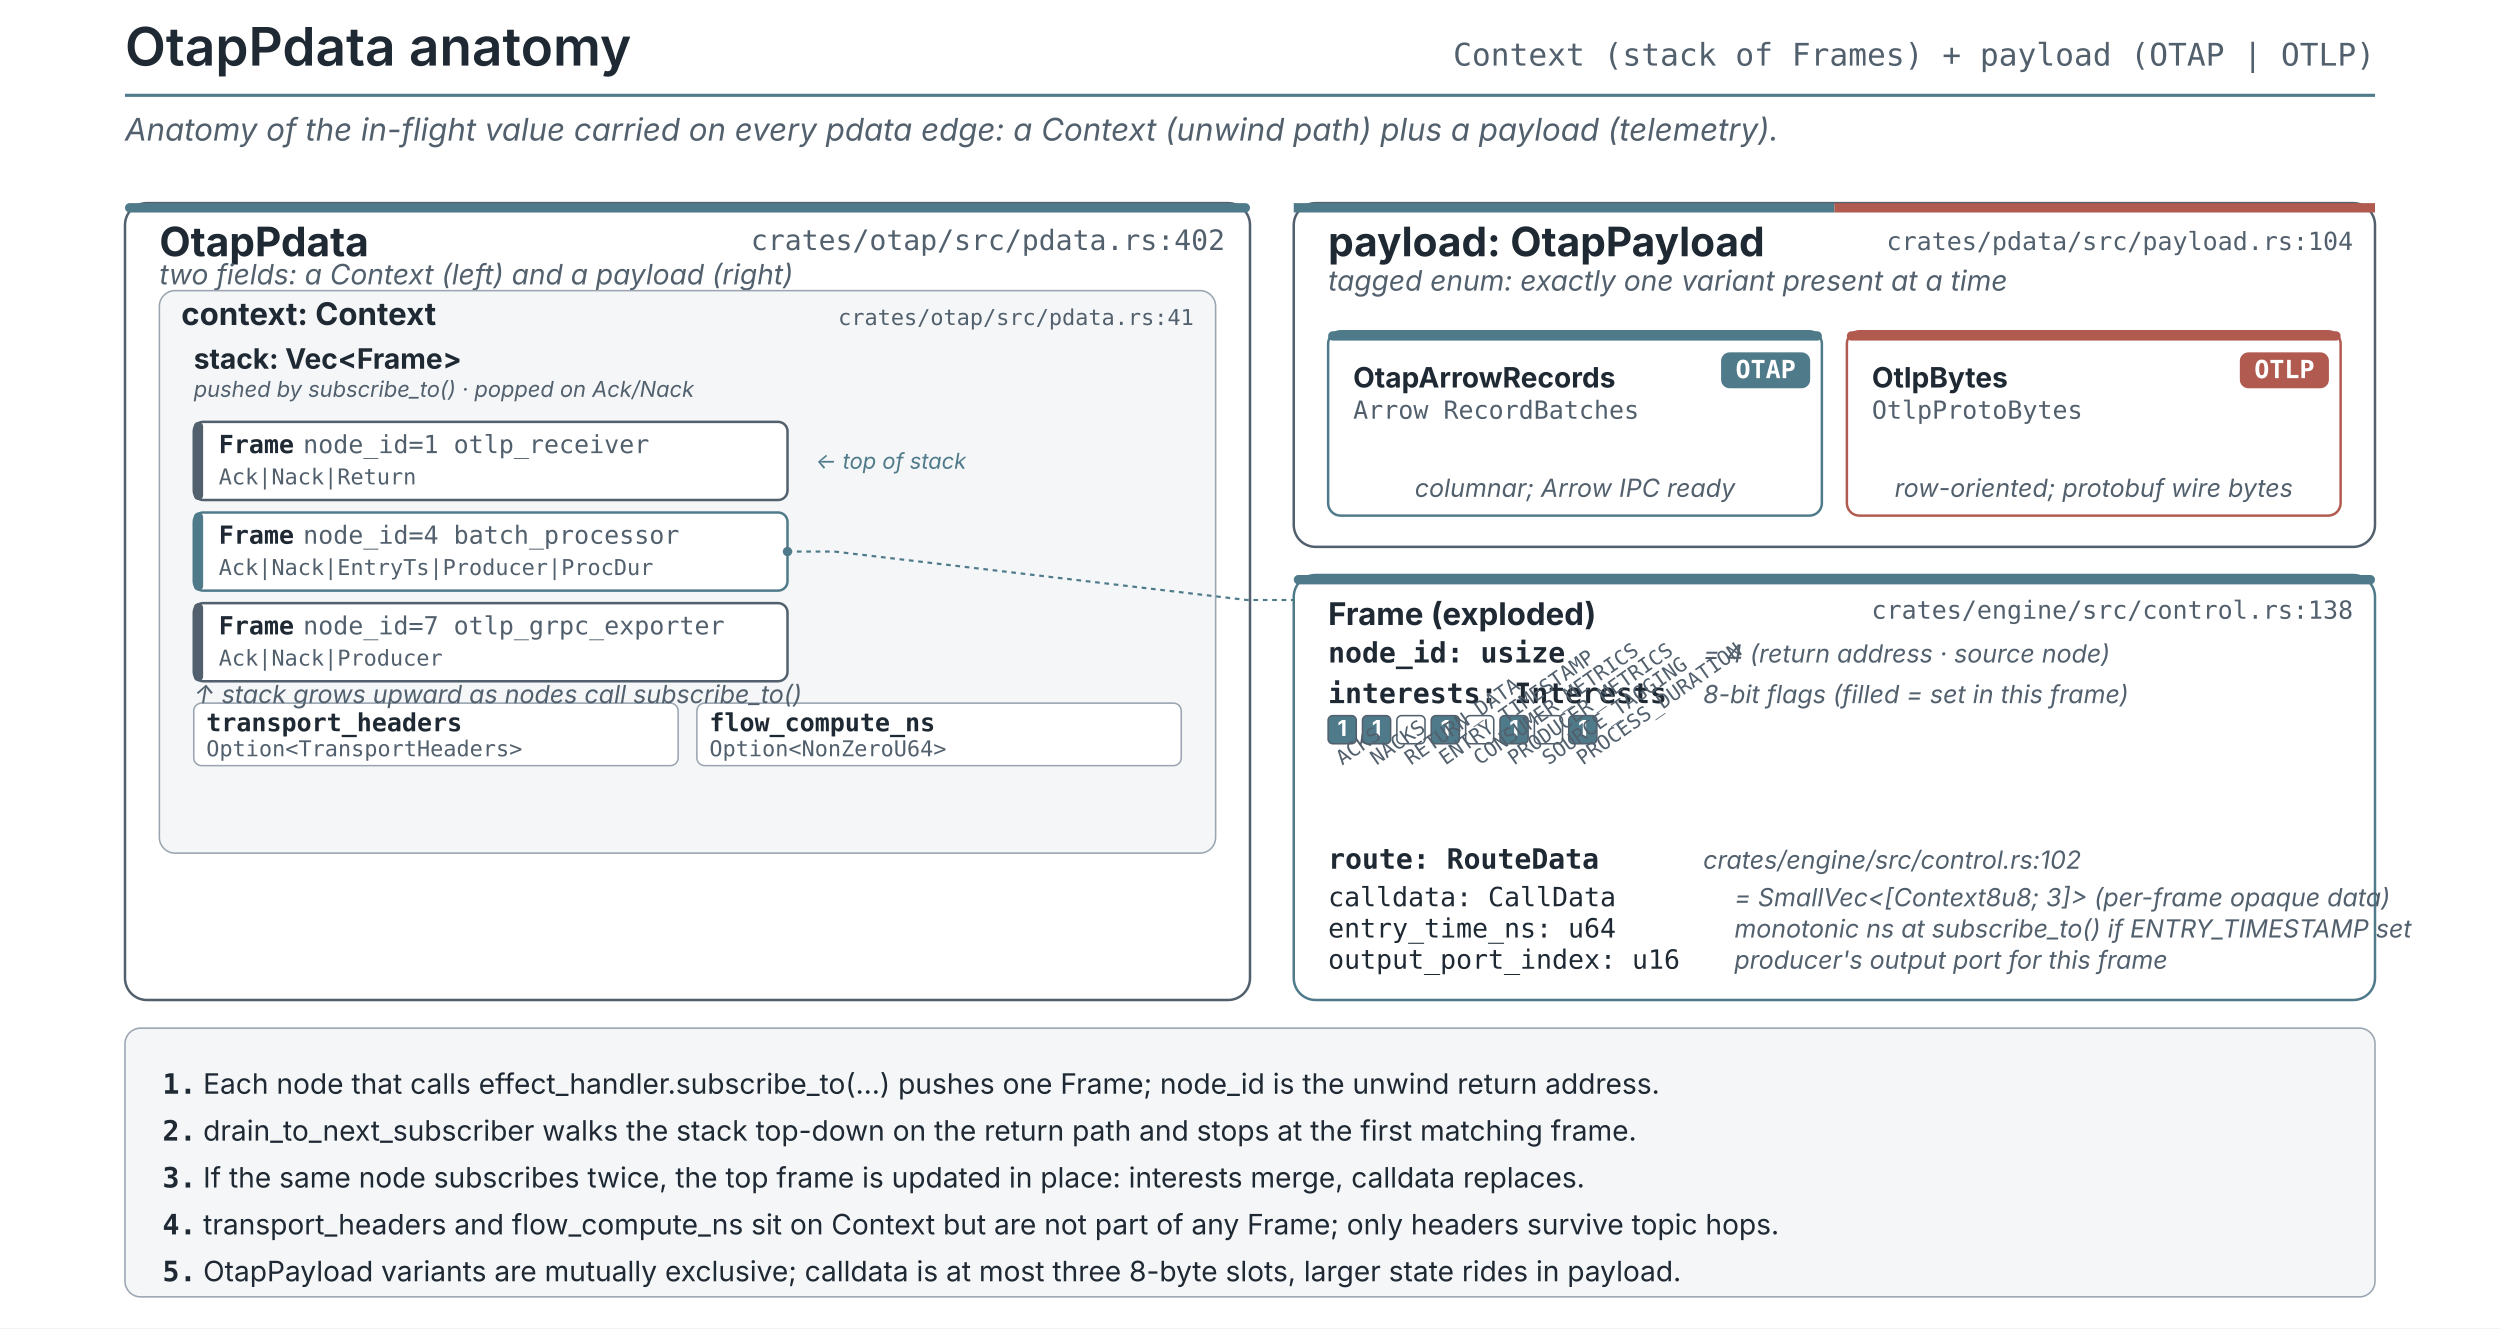
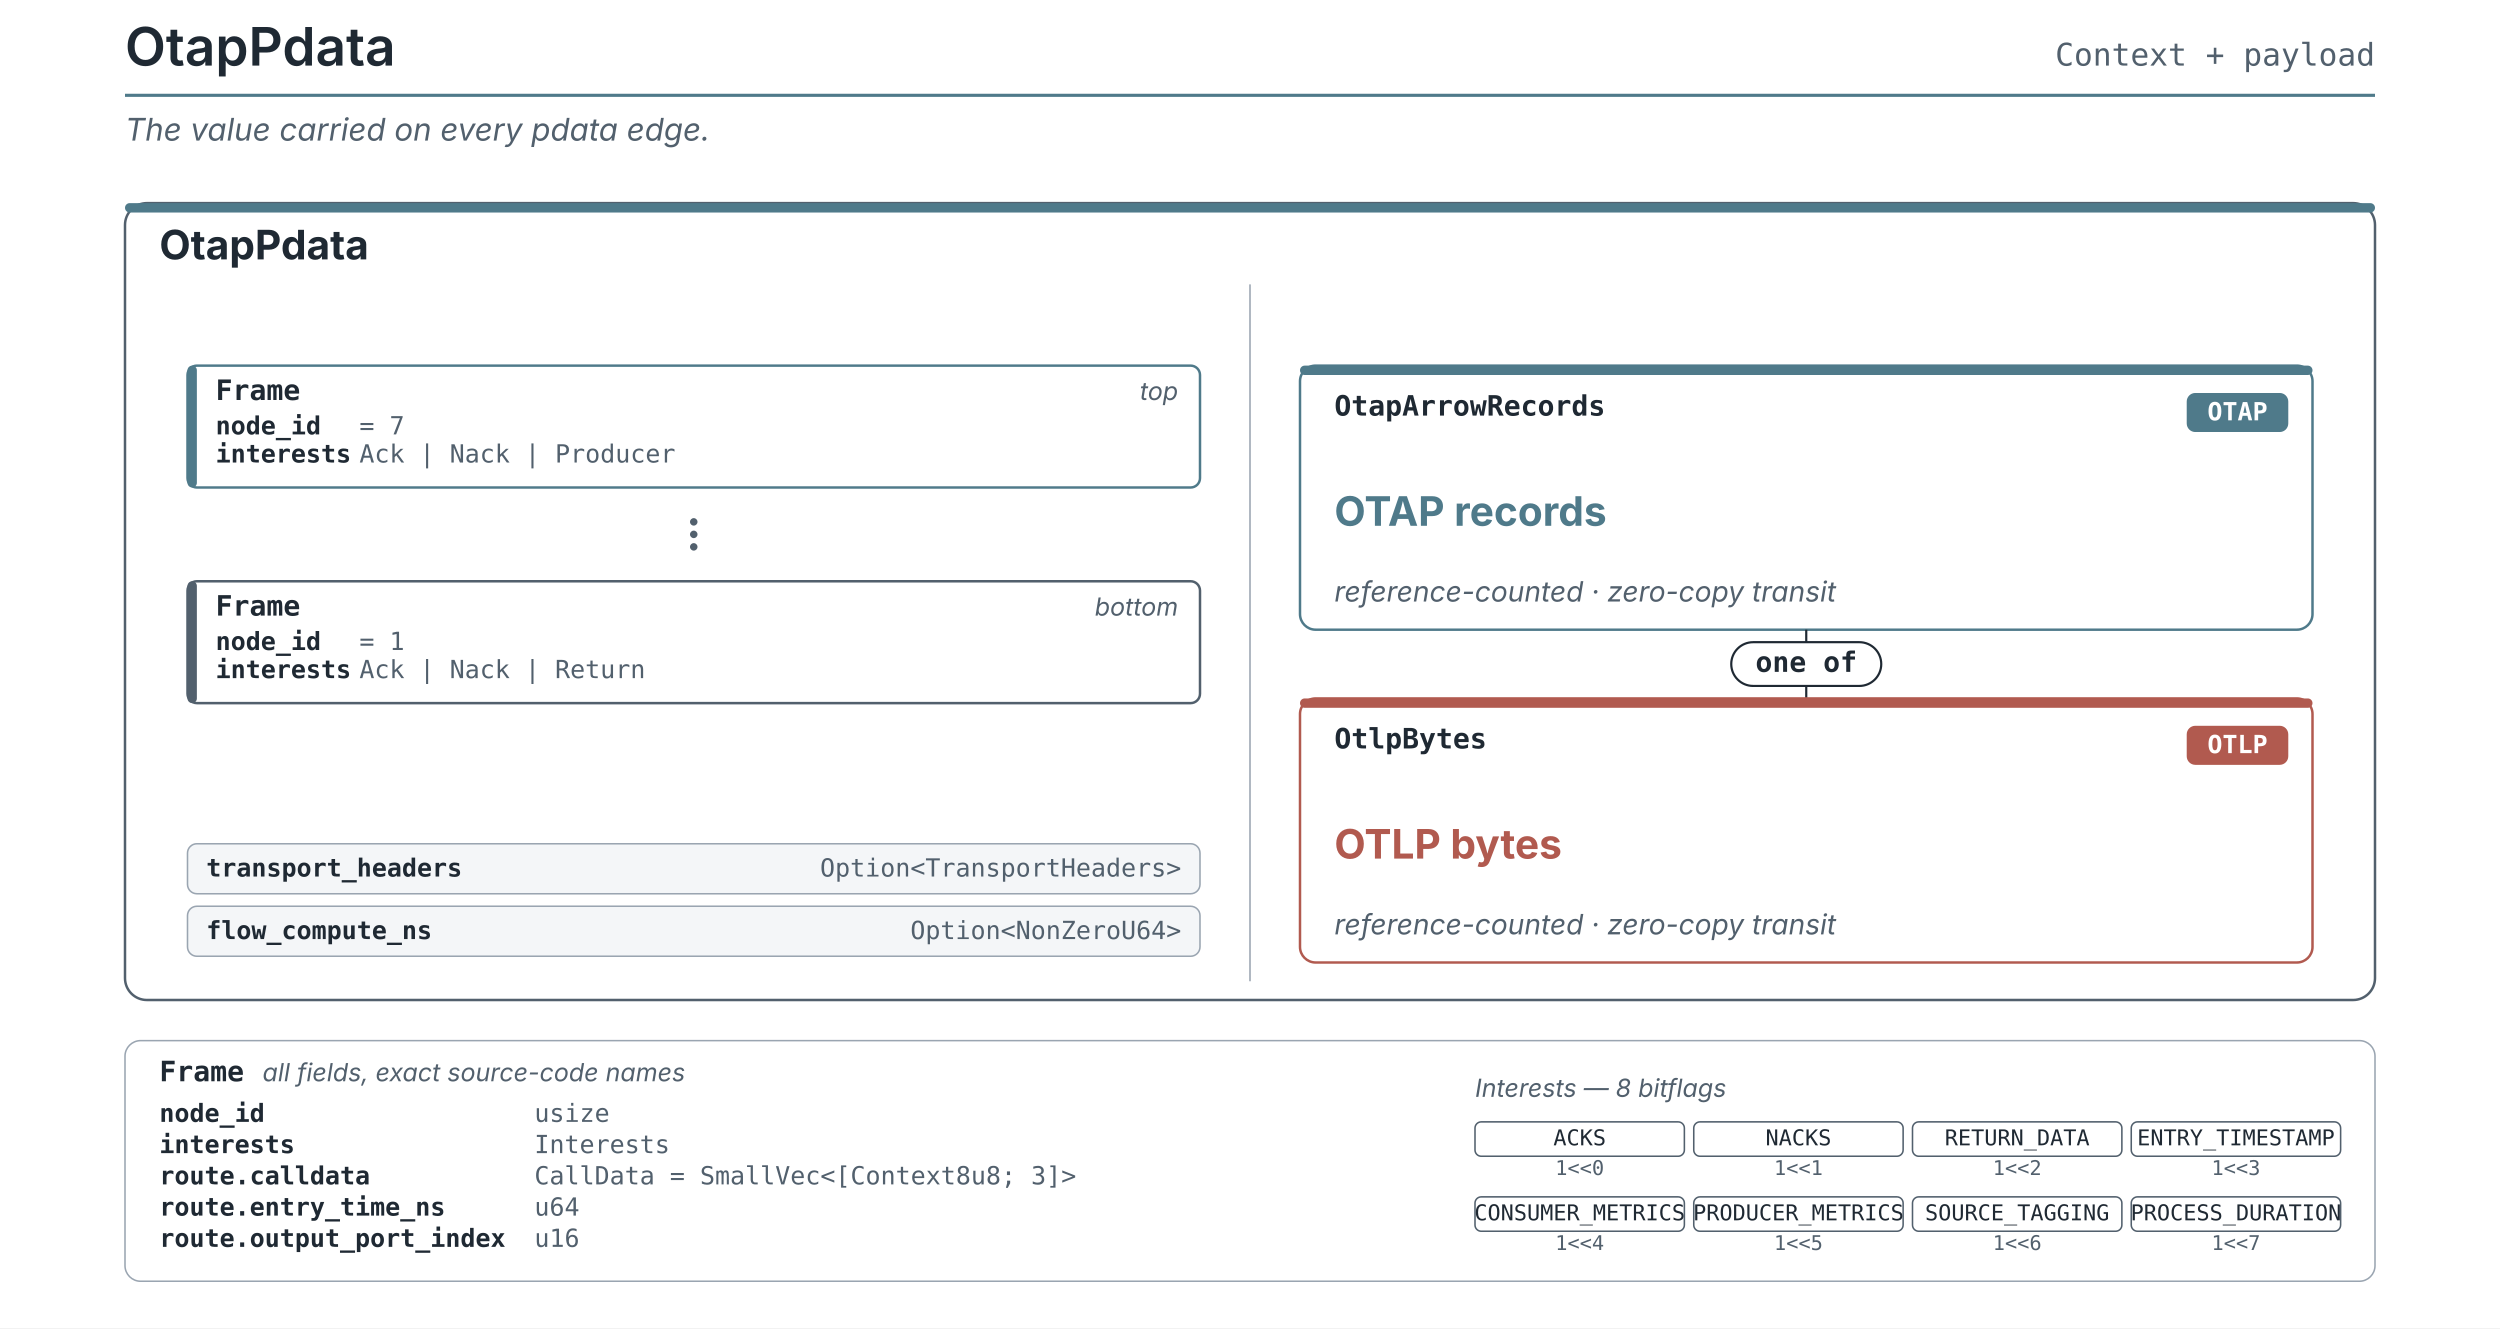
<svg xmlns="http://www.w3.org/2000/svg" width="1600" height="850" viewBox="0 0 1600 850" font-family="Inter, 'Helvetica Neue', Arial, sans-serif">
  <rect width="1600" height="850" fill="#ffffff" />
  <defs>
    <marker id="ah-pdata" viewBox="0 0 10 10" refX="9" refY="5" markerWidth="7" markerHeight="7" orient="auto-start-reverse" markerUnits="userSpaceOnUse">
      <path d="M0,0 L10,5 L0,10 z" fill="context-stroke" />
    </marker>
    <marker id="ah-ctrl" viewBox="0 0 10 10" refX="9" refY="5" markerWidth="6" markerHeight="6" orient="auto-start-reverse" markerUnits="userSpaceOnUse">
      <path d="M0,1 L10,5 L0,9" fill="none" stroke="context-stroke" stroke-width="1.4" />
    </marker>
  </defs>
  <rect x="80" y="60" width="1440" height="2" fill="#4f7a8a" />
-   <text x="80" y="42" font-size="34" font-weight="600" fill="#1f2933">OtapPdata anatomy</text>
-   <text x="1520" y="42" font-size="20" font-family="'JetBrains Mono', Menlo, Consolas, monospace" fill="#52606d" text-anchor="end">Context (stack of Frames) + payload (OTAP | OTLP)</text>
-   <text x="80" y="90" font-size="20" font-style="italic" fill="#52606d">Anatomy of the in-flight value carried on every pdata edge: a Context (unwind path) plus a payload (telemetry).</text>
-   <rect x="80" y="130" width="720" height="510" rx="14" ry="14" fill="white" stroke="#52606d" stroke-width="1.6" />
-   <rect x="80" y="130" width="720" height="6" rx="3" ry="3" fill="#4f7a8a" />
-   <text x="102" y="164" font-size="26" font-weight="700" fill="#1f2933">OtapPdata</text>
-   <text x="784" y="160" text-anchor="end" font-size="18" font-family="'JetBrains Mono', Menlo, Consolas, monospace" fill="#52606d">crates/otap/src/pdata.rs:402</text>
-   <text x="102" y="182" font-size="18" font-style="italic" fill="#52606d">two fields: a Context (left) and a payload (right)</text>
-   <rect x="102" y="186" width="676" height="360" rx="10" ry="10" fill="#f4f6f8" stroke="#9aa5b1" stroke-width="1" />
-   <text x="116" y="208" font-size="20" font-weight="700" fill="#1f2933">context: Context</text>
-   <text x="764" y="208" text-anchor="end" font-size="14" font-family="'JetBrains Mono', Menlo, Consolas, monospace" fill="#52606d">crates/otap/src/pdata.rs:41</text>
-   <rect x="124.0" y="450" width="310.0" height="40" rx="5" ry="5" fill="white" stroke="#9aa5b1" stroke-width="1" />
-   <text x="132.0" y="468" font-size="16" font-family="'JetBrains Mono', Menlo, Consolas, monospace" font-weight="700" fill="#1f2933">transport_headers</text>
-   <text x="132.0" y="484" font-size="14" font-family="'JetBrains Mono', Menlo, Consolas, monospace" fill="#52606d">Option&lt;TransportHeaders&gt;</text>
-   <rect x="446.0" y="450" width="310.0" height="40" rx="5" ry="5" fill="white" stroke="#9aa5b1" stroke-width="1" />
-   <text x="454.0" y="468" font-size="16" font-family="'JetBrains Mono', Menlo, Consolas, monospace" font-weight="700" fill="#1f2933">flow_compute_ns</text>
-   <text x="454.0" y="484" font-size="14" font-family="'JetBrains Mono', Menlo, Consolas, monospace" fill="#52606d">Option&lt;NonZeroU64&gt;</text>
-   <text x="124" y="236" font-size="18" font-weight="700" fill="#1f2933">stack: Vec&lt;Frame&gt;</text>
-   <text x="124" y="254" font-size="14" font-style="italic" fill="#52606d">pushed by subscribe_to() · popped on Ack/Nack</text>
-   <rect x="124" y="386" width="380" height="50" rx="6" ry="6" fill="white" stroke="#52606d" stroke-width="1.6" />
-   <rect x="124" y="386" width="6" height="50" rx="3" ry="3" fill="#52606d" />
-   <text x="140" y="406" font-size="16" font-family="'JetBrains Mono', Menlo, Consolas, monospace" font-weight="700" fill="#1f2933">Frame</text>
-   <text x="194" y="406" font-size="16" font-family="'JetBrains Mono', Menlo, Consolas, monospace" fill="#52606d">node_id=7  otlp_grpc_exporter</text>
-   <text x="140" y="426" font-size="14" font-family="'JetBrains Mono', Menlo, Consolas, monospace" fill="#52606d">Ack|Nack|Producer</text>
-   <rect x="124" y="328" width="380" height="50" rx="6" ry="6" fill="white" stroke="#4f7a8a" stroke-width="1.6" />
-   <rect x="124" y="328" width="6" height="50" rx="3" ry="3" fill="#4f7a8a" />
-   <text x="140" y="348" font-size="16" font-family="'JetBrains Mono', Menlo, Consolas, monospace" font-weight="700" fill="#1f2933">Frame</text>
-   <text x="194" y="348" font-size="16" font-family="'JetBrains Mono', Menlo, Consolas, monospace" fill="#52606d">node_id=4  batch_processor</text>
-   <text x="140" y="368" font-size="14" font-family="'JetBrains Mono', Menlo, Consolas, monospace" fill="#52606d">Ack|Nack|EntryTs|Producer|ProcDur</text>
-   <rect x="124" y="270" width="380" height="50" rx="6" ry="6" fill="white" stroke="#52606d" stroke-width="1.6" />
-   <rect x="124" y="270" width="6" height="50" rx="3" ry="3" fill="#52606d" />
-   <text x="140" y="290" font-size="16" font-family="'JetBrains Mono', Menlo, Consolas, monospace" font-weight="700" fill="#1f2933">Frame</text>
-   <text x="194" y="290" font-size="16" font-family="'JetBrains Mono', Menlo, Consolas, monospace" fill="#52606d">node_id=1  otlp_receiver</text>
-   <text x="140" y="310" font-size="14" font-family="'JetBrains Mono', Menlo, Consolas, monospace" fill="#52606d">Ack|Nack|Return</text>
-   <text x="522" y="300.0" font-size="14" font-style="italic" fill="#4f7a8a">← top of stack</text>
-   <text x="124" y="450" font-size="16" font-style="italic" fill="#52606d">↑ stack grows upward as nodes call subscribe_to()</text>
-   <rect x="828" y="130" width="692" height="220" rx="14" ry="14" fill="white" stroke="#52606d" stroke-width="1.6" />
-   <rect x="828" y="130" width="346.0" height="6" fill="#4f7a8a" />
-   <rect x="1174.0" y="130" width="346.0" height="6" fill="#b15a4f" />
-   <text x="850" y="164" font-size="26" font-weight="700" fill="#1f2933">payload: OtapPayload</text>
-   <text x="1506" y="160" text-anchor="end" font-size="16" font-family="'JetBrains Mono', Menlo, Consolas, monospace" fill="#52606d">crates/pdata/src/payload.rs:104</text>
-   <text x="850" y="186" font-size="18" font-style="italic" fill="#52606d">tagged enum: exactly one variant present at a time</text>
-   <rect x="850.0" y="212" width="316.0" height="118" rx="8" ry="8" fill="white" stroke="#4f7a8a" stroke-width="1.6" />
-   <rect x="850.0" y="212" width="316.0" height="6" rx="3" ry="3" fill="#4f7a8a" />
-   <rect x="1102.0" y="226" width="56" height="22" rx="5" ry="5" fill="#4f7a8a" stroke="#4f7a8a" />
-   <text x="1130.0" y="242.0" text-anchor="middle" font-size="16" font-weight="700" font-family="'JetBrains Mono', Menlo, Consolas, monospace" fill="white">OTAP</text>
-   <text x="866.0" y="248" font-size="18" font-weight="700" fill="#1f2933">OtapArrowRecords</text>
-   <text x="866.0" y="268" font-size="16" font-family="'JetBrains Mono', Menlo, Consolas, monospace" fill="#52606d">Arrow RecordBatches</text>
-   <text x="1008.0" y="318" text-anchor="middle" font-size="16" font-style="italic" fill="#52606d">columnar; Arrow IPC ready</text>
-   <rect x="1182.0" y="212" width="316.0" height="118" rx="8" ry="8" fill="white" stroke="#b15a4f" stroke-width="1.6" />
-   <rect x="1182.0" y="212" width="316.0" height="6" rx="3" ry="3" fill="#b15a4f" />
-   <rect x="1434.0" y="226" width="56" height="22" rx="5" ry="5" fill="#b15a4f" stroke="#b15a4f" />
-   <text x="1462.0" y="242.0" text-anchor="middle" font-size="16" font-weight="700" font-family="'JetBrains Mono', Menlo, Consolas, monospace" fill="white">OTLP</text>
-   <text x="1198.0" y="248" font-size="18" font-weight="700" fill="#1f2933">OtlpBytes</text>
-   <text x="1198.0" y="268" font-size="16" font-family="'JetBrains Mono', Menlo, Consolas, monospace" fill="#52606d">OtlpProtoBytes</text>
-   <text x="1340.0" y="318" text-anchor="middle" font-size="16" font-style="italic" fill="#52606d">row-oriented; protobuf wire bytes</text>
-   <rect x="828" y="368" width="692" height="272" rx="14" ry="14" fill="white" stroke="#4f7a8a" stroke-width="1.6" />
-   <rect x="828" y="368" width="692" height="6" rx="3" ry="3" fill="#4f7a8a" />
-   <text x="850" y="400" font-size="20" font-weight="700" fill="#1f2933">Frame (exploded)</text>
-   <text x="1506" y="396" text-anchor="end" font-size="16" font-family="'JetBrains Mono', Menlo, Consolas, monospace" fill="#52606d">crates/engine/src/control.rs:138</text>
-   <text x="850" y="424" font-size="18" font-family="'JetBrains Mono', Menlo, Consolas, monospace" font-weight="700" fill="#1f2933">node_id: usize</text>
-   <text x="1090" y="424" font-size="16" font-style="italic" fill="#52606d">= 4 (return address · source node)</text>
-   <text x="850" y="450" font-size="18" font-family="'JetBrains Mono', Menlo, Consolas, monospace" font-weight="700" fill="#1f2933">interests: Interests</text>
-   <text x="1090" y="450" font-size="16" font-style="italic" fill="#52606d">8-bit flags (filled = set in this frame)</text>
-   <rect x="850" y="458" width="18" height="18" rx="3" ry="3" fill="#4f7a8a" stroke="#52606d" stroke-width="1" />
-   <text x="859.0" y="471.0" text-anchor="middle" font-size="14" font-weight="700" fill="white">1</text>
-   <rect x="872" y="458" width="18" height="18" rx="3" ry="3" fill="#4f7a8a" stroke="#52606d" stroke-width="1" />
-   <text x="881.0" y="471.0" text-anchor="middle" font-size="14" font-weight="700" fill="white">1</text>
-   <rect x="894" y="458" width="18" height="18" rx="3" ry="3" fill="white" stroke="#52606d" stroke-width="1" />
-   <rect x="916" y="458" width="18" height="18" rx="3" ry="3" fill="#4f7a8a" stroke="#52606d" stroke-width="1" />
-   <text x="925.0" y="471.0" text-anchor="middle" font-size="14" font-weight="700" fill="white">1</text>
-   <rect x="938" y="458" width="18" height="18" rx="3" ry="3" fill="white" stroke="#52606d" stroke-width="1" />
-   <rect x="960" y="458" width="18" height="18" rx="3" ry="3" fill="#4f7a8a" stroke="#52606d" stroke-width="1" />
-   <text x="969.0" y="471.0" text-anchor="middle" font-size="14" font-weight="700" fill="white">1</text>
-   <rect x="982" y="458" width="18" height="18" rx="3" ry="3" fill="white" stroke="#52606d" stroke-width="1" />
-   <rect x="1004" y="458" width="18" height="18" rx="3" ry="3" fill="#4f7a8a" stroke="#52606d" stroke-width="1" />
-   <text x="1013.0" y="471.0" text-anchor="middle" font-size="14" font-weight="700" fill="white">1</text>
-   <text x="859.0" y="490" font-size="13" font-family="'JetBrains Mono', Menlo, Consolas, monospace" fill="#52606d" transform="rotate(-35,859.0,490)">ACKS</text>
-   <text x="881.0" y="490" font-size="13" font-family="'JetBrains Mono', Menlo, Consolas, monospace" fill="#52606d" transform="rotate(-35,881.0,490)">NACKS</text>
-   <text x="903.0" y="490" font-size="13" font-family="'JetBrains Mono', Menlo, Consolas, monospace" fill="#52606d" transform="rotate(-35,903.0,490)">RETURN_DATA</text>
-   <text x="925.0" y="490" font-size="13" font-family="'JetBrains Mono', Menlo, Consolas, monospace" fill="#52606d" transform="rotate(-35,925.0,490)">ENTRY_TIMESTAMP</text>
-   <text x="947.0" y="490" font-size="13" font-family="'JetBrains Mono', Menlo, Consolas, monospace" fill="#52606d" transform="rotate(-35,947.0,490)">CONSUMER_METRICS</text>
-   <text x="969.0" y="490" font-size="13" font-family="'JetBrains Mono', Menlo, Consolas, monospace" fill="#52606d" transform="rotate(-35,969.0,490)">PRODUCER_METRICS</text>
-   <text x="991.0" y="490" font-size="13" font-family="'JetBrains Mono', Menlo, Consolas, monospace" fill="#52606d" transform="rotate(-35,991.0,490)">SOURCE_TAGGING</text>
-   <text x="1013.0" y="490" font-size="13" font-family="'JetBrains Mono', Menlo, Consolas, monospace" fill="#52606d" transform="rotate(-35,1013.0,490)">PROCESS_DURATION</text>
-   <text x="850" y="556" font-size="18" font-family="'JetBrains Mono', Menlo, Consolas, monospace" font-weight="700" fill="#1f2933">route: RouteData</text>
-   <text x="1090" y="556" font-size="16" font-style="italic" fill="#52606d">crates/engine/src/control.rs:102</text>
-   <text x="850" y="580" font-size="17" font-family="'JetBrains Mono', Menlo, Consolas, monospace" fill="#1f2933">    calldata: CallData</text>
-   <text x="1110" y="580" font-size="16" font-style="italic" fill="#52606d">= SmallVec&lt;[Context8u8; 3]&gt;  (per-frame opaque data)</text>
-   <text x="850" y="600" font-size="17" font-family="'JetBrains Mono', Menlo, Consolas, monospace" fill="#1f2933">    entry_time_ns: u64</text>
-   <text x="1110" y="600" font-size="16" font-style="italic" fill="#52606d">monotonic ns at subscribe_to() if ENTRY_TIMESTAMP set</text>
-   <text x="850" y="620" font-size="17" font-family="'JetBrains Mono', Menlo, Consolas, monospace" fill="#1f2933">    output_port_index: u16</text>
-   <text x="1110" y="620" font-size="16" font-style="italic" fill="#52606d">producer's output port for this frame</text>
-   <path d="M504,353.0 L534,353.0 L798,384 L828,384" fill="none" stroke="#4f7a8a" stroke-width="1.4" stroke-dasharray="3,3" />
-   <circle cx="504" cy="353.0" r="3" fill="#4f7a8a" />
-   <rect x="80" y="658" width="1440" height="172" rx="10" ry="10" fill="#f4f6f8" stroke="#9aa5b1" stroke-width="1" />
-   <text x="104" y="700" font-size="18" font-weight="700" font-family="'JetBrains Mono', Menlo, Consolas, monospace" fill="#1f2933">1.</text>
-   <text x="130" y="700" font-size="18" fill="#1f2933">Each node that calls effect_handler.subscribe_to(...) pushes one Frame; node_id is the unwind return address.</text>
-   <text x="104" y="730" font-size="18" font-weight="700" font-family="'JetBrains Mono', Menlo, Consolas, monospace" fill="#1f2933">2.</text>
-   <text x="130" y="730" font-size="18" fill="#1f2933">drain_to_next_subscriber walks the stack top-down on the return path and stops at the first matching frame.</text>
-   <text x="104" y="760" font-size="18" font-weight="700" font-family="'JetBrains Mono', Menlo, Consolas, monospace" fill="#1f2933">3.</text>
-   <text x="130" y="760" font-size="18" fill="#1f2933">If the same node subscribes twice, the top frame is updated in place: interests merge, calldata replaces.</text>
-   <text x="104" y="790" font-size="18" font-weight="700" font-family="'JetBrains Mono', Menlo, Consolas, monospace" fill="#1f2933">4.</text>
-   <text x="130" y="790" font-size="18" fill="#1f2933">transport_headers and flow_compute_ns sit on Context but are not part of any Frame; only headers survive topic hops.</text>
-   <text x="104" y="820" font-size="18" font-weight="700" font-family="'JetBrains Mono', Menlo, Consolas, monospace" fill="#1f2933">5.</text>
-   <text x="130" y="820" font-size="18" fill="#1f2933">OtapPayload variants are mutually exclusive; calldata is at most three 8-byte slots, larger state rides in payload.</text>
+   <text x="80" y="42" font-size="34" font-weight="600" fill="#1f2933">OtapPdata</text>
+   <text x="1520" y="42" font-size="20" font-family="'JetBrains Mono', Menlo, Consolas, monospace" fill="#52606d" text-anchor="end">Context + payload</text>
+   <text x="80" y="90" font-size="20" font-style="italic" fill="#52606d">The value carried on every pdata edge.</text>
+   <rect x="80" y="130" width="1440" height="510" rx="14" ry="14" fill="white" stroke="#52606d" stroke-width="1.6" />
+   <rect x="80" y="130" width="1440" height="6" rx="3" ry="3" fill="#4f7a8a" />
+   <text x="102" y="166" font-size="26" font-weight="700" fill="#1f2933">OtapPdata</text>
+   <line x1="800.0" y1="182" x2="800.0" y2="628.0" stroke="#9aa5b1" stroke-width="1" />
+   <rect x="120" y="234" width="648.0" height="78" rx="6" ry="6" fill="white" stroke="#4f7a8a" stroke-width="1.6" />
+   <rect x="120" y="234" width="6" height="78" rx="3" ry="3" fill="#4f7a8a" />
+   <text x="138" y="256" font-size="18" font-family="'JetBrains Mono', Menlo, Consolas, monospace" font-weight="700" fill="#1f2933">Frame</text>
+   <text x="754.0" y="256" text-anchor="end" font-size="16" font-style="italic" fill="#52606d">top</text>
+   <text x="138" y="278" font-size="16" font-family="'JetBrains Mono', Menlo, Consolas, monospace" font-weight="700" fill="#1f2933">node_id</text>
+   <text x="230" y="278" font-size="16" font-family="'JetBrains Mono', Menlo, Consolas, monospace" fill="#52606d">= 7</text>
+   <text x="138" y="296" font-size="16" font-family="'JetBrains Mono', Menlo, Consolas, monospace" font-weight="700" fill="#1f2933">interests</text>
+   <text x="230" y="296" font-size="16" font-family="'JetBrains Mono', Menlo, Consolas, monospace" fill="#52606d">Ack | Nack | Producer</text>
+   <circle cx="444.0" cy="334.0" r="2.4" fill="#52606d" />
+   <circle cx="444.0" cy="342.0" r="2.4" fill="#52606d" />
+   <circle cx="444.0" cy="350.0" r="2.4" fill="#52606d" />
+   <rect x="120" y="372" width="648.0" height="78" rx="6" ry="6" fill="white" stroke="#52606d" stroke-width="1.6" />
+   <rect x="120" y="372" width="6" height="78" rx="3" ry="3" fill="#52606d" />
+   <text x="138" y="394" font-size="18" font-family="'JetBrains Mono', Menlo, Consolas, monospace" font-weight="700" fill="#1f2933">Frame</text>
+   <text x="754.0" y="394" text-anchor="end" font-size="16" font-style="italic" fill="#52606d">bottom</text>
+   <text x="138" y="416" font-size="16" font-family="'JetBrains Mono', Menlo, Consolas, monospace" font-weight="700" fill="#1f2933">node_id</text>
+   <text x="230" y="416" font-size="16" font-family="'JetBrains Mono', Menlo, Consolas, monospace" fill="#52606d">= 1</text>
+   <text x="138" y="434" font-size="16" font-family="'JetBrains Mono', Menlo, Consolas, monospace" font-weight="700" fill="#1f2933">interests</text>
+   <text x="230" y="434" font-size="16" font-family="'JetBrains Mono', Menlo, Consolas, monospace" fill="#52606d">Ack | Nack | Return</text>
+   <rect x="120" y="540" width="648.0" height="32" rx="6" ry="6" fill="#f4f6f8" stroke="#9aa5b1" stroke-width="1" />
+   <text x="132" y="561.0" font-size="16" font-family="'JetBrains Mono', Menlo, Consolas, monospace" font-weight="700" fill="#1f2933">transport_headers</text>
+   <text x="756.0" y="561.0" text-anchor="end" font-size="16" font-family="'JetBrains Mono', Menlo, Consolas, monospace" fill="#52606d">Option&lt;TransportHeaders&gt;</text>
+   <rect x="120" y="580" width="648.0" height="32" rx="6" ry="6" fill="#f4f6f8" stroke="#9aa5b1" stroke-width="1" />
+   <text x="132" y="601.0" font-size="16" font-family="'JetBrains Mono', Menlo, Consolas, monospace" font-weight="700" fill="#1f2933">flow_compute_ns</text>
+   <text x="756.0" y="601.0" text-anchor="end" font-size="16" font-family="'JetBrains Mono', Menlo, Consolas, monospace" fill="#52606d">Option&lt;NonZeroU64&gt;</text>
+   <rect x="832.0" y="234" width="648.0" height="169.0" rx="10" ry="10" fill="white" stroke="#4f7a8a" stroke-width="1.6" />
+   <rect x="832.0" y="234" width="648.0" height="6" rx="3" ry="3" fill="#4f7a8a" />
+   <text x="854.0" y="266" font-size="18" font-family="'JetBrains Mono', Menlo, Consolas, monospace" font-weight="700" fill="#1f2933">OtapArrowRecords</text>
+   <text x="854.0" y="336.5" font-size="26" font-weight="700" fill="#4f7a8a">OTAP records</text>
+   <text x="854.0" y="385.0" font-size="18" font-style="italic" fill="#52606d">reference-counted · zero-copy transit</text>
+   <rect x="1400.0" y="252" width="64" height="24" rx="5" ry="5" fill="#4f7a8a" stroke="#4f7a8a" />
+   <text x="1432.0" y="269.0" text-anchor="middle" font-size="16" font-weight="700" font-family="'JetBrains Mono', Menlo, Consolas, monospace" fill="white">OTAP</text>
+   <rect x="1108.0" y="411.0" width="96" height="28" rx="14" ry="14" fill="white" stroke="#1f2933" stroke-width="1.4" />
+   <text x="1156.0" y="430.0" text-anchor="middle" font-size="18" font-weight="700" font-family="'JetBrains Mono', Menlo, Consolas, monospace" fill="#1f2933">one of</text>
+   <line x1="1156.0" y1="403.0" x2="1156.0" y2="411.0" stroke="#1f2933" stroke-width="1.4" />
+   <line x1="1156.0" y1="439.0" x2="1156.0" y2="447.0" stroke="#1f2933" stroke-width="1.4" />
+   <rect x="832.0" y="447.0" width="648.0" height="169.0" rx="10" ry="10" fill="white" stroke="#b15a4f" stroke-width="1.6" />
+   <rect x="832.0" y="447.0" width="648.0" height="6" rx="3" ry="3" fill="#b15a4f" />
+   <text x="854.0" y="479.0" font-size="18" font-family="'JetBrains Mono', Menlo, Consolas, monospace" font-weight="700" fill="#1f2933">OtlpBytes</text>
+   <text x="854.0" y="549.5" font-size="26" font-weight="700" fill="#b15a4f">OTLP bytes</text>
+   <text x="854.0" y="598.0" font-size="18" font-style="italic" fill="#52606d">reference-counted · zero-copy transit</text>
+   <rect x="1400.0" y="465.0" width="64" height="24" rx="5" ry="5" fill="#b15a4f" stroke="#b15a4f" />
+   <text x="1432.0" y="482.0" text-anchor="middle" font-size="16" font-weight="700" font-family="'JetBrains Mono', Menlo, Consolas, monospace" fill="white">OTLP</text>
+   <rect x="80" y="666" width="1440" height="154" rx="10" ry="10" fill="white" stroke="#9aa5b1" stroke-width="1" />
+   <text x="102" y="692" font-size="18" font-weight="700" font-family="'JetBrains Mono', Menlo, Consolas, monospace" fill="#1f2933">Frame</text>
+   <text x="168" y="692" font-size="16" font-style="italic" fill="#52606d">all fields, exact source-code names</text>
+   <text x="102" y="718" font-size="16" font-family="'JetBrains Mono', Menlo, Consolas, monospace" font-weight="700" fill="#1f2933">node_id</text>
+   <text x="342" y="718" font-size="16" font-family="'JetBrains Mono', Menlo, Consolas, monospace" fill="#52606d">usize</text>
+   <text x="102" y="738" font-size="16" font-family="'JetBrains Mono', Menlo, Consolas, monospace" font-weight="700" fill="#1f2933">interests</text>
+   <text x="342" y="738" font-size="16" font-family="'JetBrains Mono', Menlo, Consolas, monospace" fill="#52606d">Interests</text>
+   <text x="102" y="758" font-size="16" font-family="'JetBrains Mono', Menlo, Consolas, monospace" font-weight="700" fill="#1f2933">route.calldata</text>
+   <text x="342" y="758" font-size="16" font-family="'JetBrains Mono', Menlo, Consolas, monospace" fill="#52606d">CallData = SmallVec&lt;[Context8u8; 3]&gt;</text>
+   <text x="102" y="778" font-size="16" font-family="'JetBrains Mono', Menlo, Consolas, monospace" font-weight="700" fill="#1f2933">route.entry_time_ns</text>
+   <text x="342" y="778" font-size="16" font-family="'JetBrains Mono', Menlo, Consolas, monospace" fill="#52606d">u64</text>
+   <text x="102" y="798" font-size="16" font-family="'JetBrains Mono', Menlo, Consolas, monospace" font-weight="700" fill="#1f2933">route.output_port_index</text>
+   <text x="342" y="798" font-size="16" font-family="'JetBrains Mono', Menlo, Consolas, monospace" fill="#52606d">u16</text>
+   <text x="944" y="702" font-size="16" font-style="italic" fill="#52606d">Interests — 8 bitflags</text>
+   <rect x="944" y="718" width="134" height="22" rx="4" ry="4" fill="white" stroke="#52606d" stroke-width="1" />
+   <text x="1011.0" y="733.0" text-anchor="middle" font-size="14" font-family="'JetBrains Mono', Menlo, Consolas, monospace" fill="#1f2933">ACKS</text>
+   <text x="1011.0" y="752" text-anchor="middle" font-size="13" font-family="'JetBrains Mono', Menlo, Consolas, monospace" fill="#52606d">1&lt;&lt;0</text>
+   <rect x="1084" y="718" width="134" height="22" rx="4" ry="4" fill="white" stroke="#52606d" stroke-width="1" />
+   <text x="1151.0" y="733.0" text-anchor="middle" font-size="14" font-family="'JetBrains Mono', Menlo, Consolas, monospace" fill="#1f2933">NACKS</text>
+   <text x="1151.0" y="752" text-anchor="middle" font-size="13" font-family="'JetBrains Mono', Menlo, Consolas, monospace" fill="#52606d">1&lt;&lt;1</text>
+   <rect x="1224" y="718" width="134" height="22" rx="4" ry="4" fill="white" stroke="#52606d" stroke-width="1" />
+   <text x="1291.0" y="733.0" text-anchor="middle" font-size="14" font-family="'JetBrains Mono', Menlo, Consolas, monospace" fill="#1f2933">RETURN_DATA</text>
+   <text x="1291.0" y="752" text-anchor="middle" font-size="13" font-family="'JetBrains Mono', Menlo, Consolas, monospace" fill="#52606d">1&lt;&lt;2</text>
+   <rect x="1364" y="718" width="134" height="22" rx="4" ry="4" fill="white" stroke="#52606d" stroke-width="1" />
+   <text x="1431.0" y="733.0" text-anchor="middle" font-size="14" font-family="'JetBrains Mono', Menlo, Consolas, monospace" fill="#1f2933">ENTRY_TIMESTAMP</text>
+   <text x="1431.0" y="752" text-anchor="middle" font-size="13" font-family="'JetBrains Mono', Menlo, Consolas, monospace" fill="#52606d">1&lt;&lt;3</text>
+   <rect x="944" y="766" width="134" height="22" rx="4" ry="4" fill="white" stroke="#52606d" stroke-width="1" />
+   <text x="1011.0" y="781.0" text-anchor="middle" font-size="14" font-family="'JetBrains Mono', Menlo, Consolas, monospace" fill="#1f2933">CONSUMER_METRICS</text>
+   <text x="1011.0" y="800" text-anchor="middle" font-size="13" font-family="'JetBrains Mono', Menlo, Consolas, monospace" fill="#52606d">1&lt;&lt;4</text>
+   <rect x="1084" y="766" width="134" height="22" rx="4" ry="4" fill="white" stroke="#52606d" stroke-width="1" />
+   <text x="1151.0" y="781.0" text-anchor="middle" font-size="14" font-family="'JetBrains Mono', Menlo, Consolas, monospace" fill="#1f2933">PRODUCER_METRICS</text>
+   <text x="1151.0" y="800" text-anchor="middle" font-size="13" font-family="'JetBrains Mono', Menlo, Consolas, monospace" fill="#52606d">1&lt;&lt;5</text>
+   <rect x="1224" y="766" width="134" height="22" rx="4" ry="4" fill="white" stroke="#52606d" stroke-width="1" />
+   <text x="1291.0" y="781.0" text-anchor="middle" font-size="14" font-family="'JetBrains Mono', Menlo, Consolas, monospace" fill="#1f2933">SOURCE_TAGGING</text>
+   <text x="1291.0" y="800" text-anchor="middle" font-size="13" font-family="'JetBrains Mono', Menlo, Consolas, monospace" fill="#52606d">1&lt;&lt;6</text>
+   <rect x="1364" y="766" width="134" height="22" rx="4" ry="4" fill="white" stroke="#52606d" stroke-width="1" />
+   <text x="1431.0" y="781.0" text-anchor="middle" font-size="14" font-family="'JetBrains Mono', Menlo, Consolas, monospace" fill="#1f2933">PROCESS_DURATION</text>
+   <text x="1431.0" y="800" text-anchor="middle" font-size="13" font-family="'JetBrains Mono', Menlo, Consolas, monospace" fill="#52606d">1&lt;&lt;7</text>
</svg>
